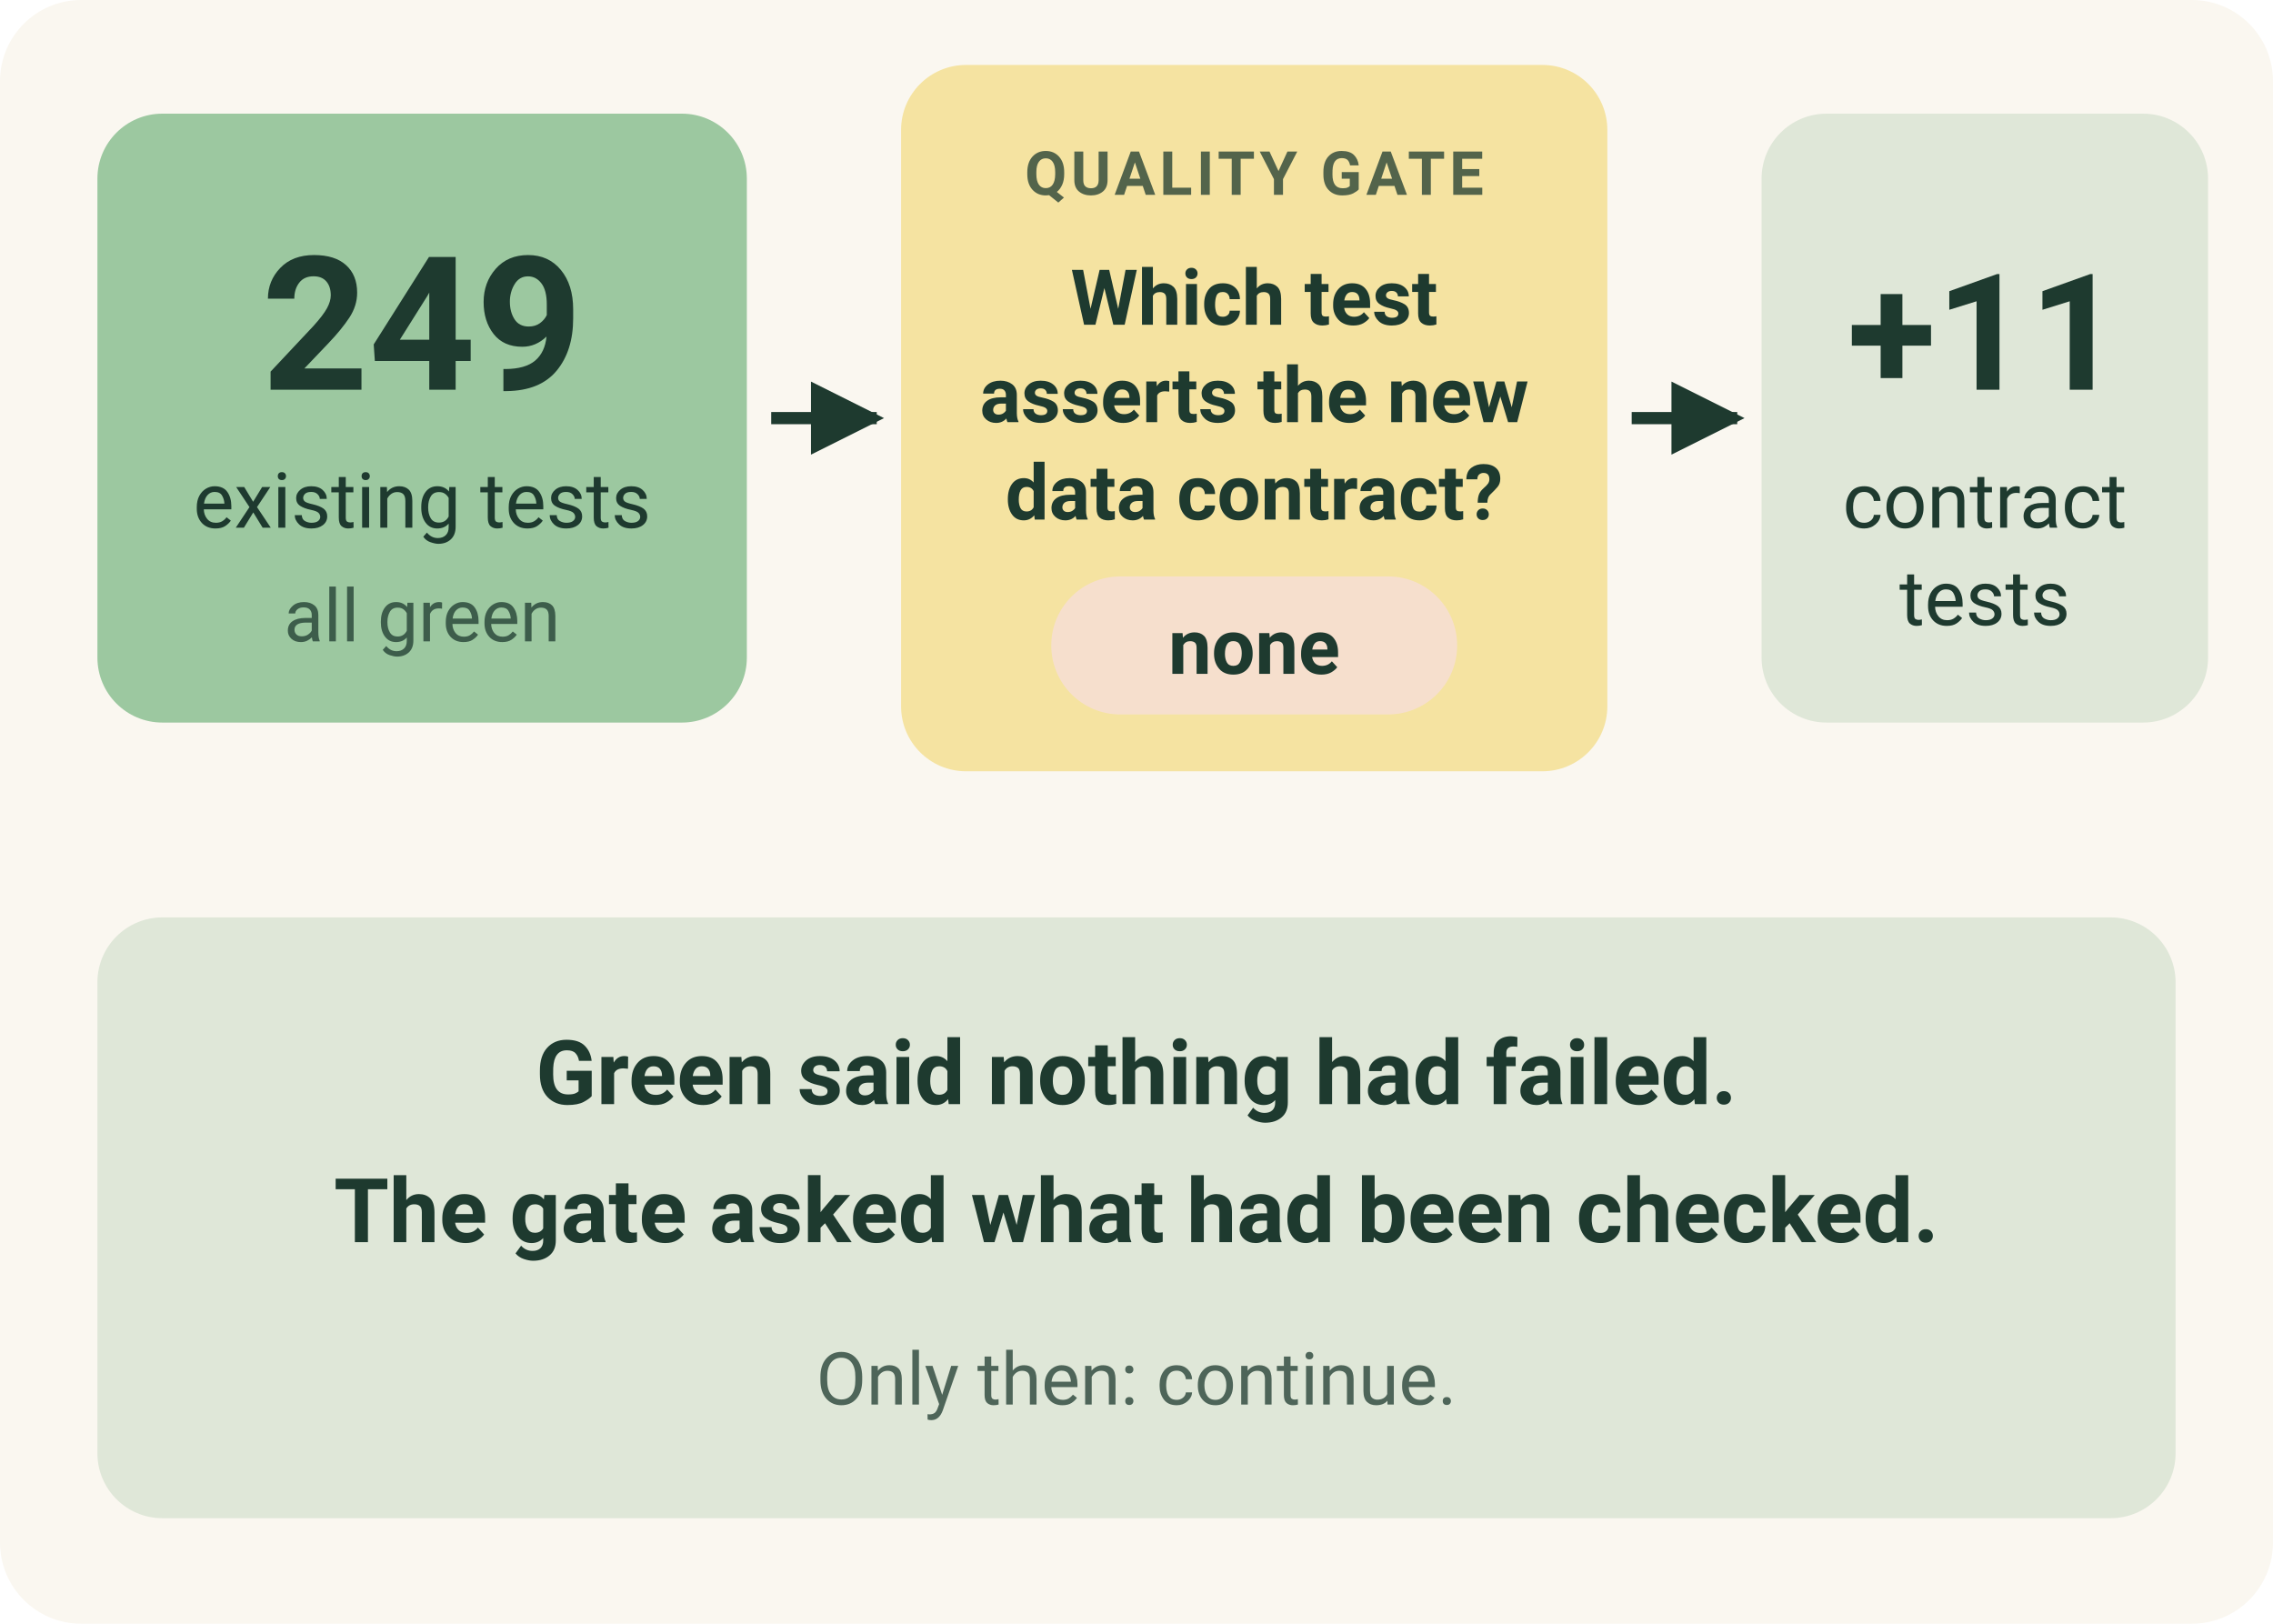
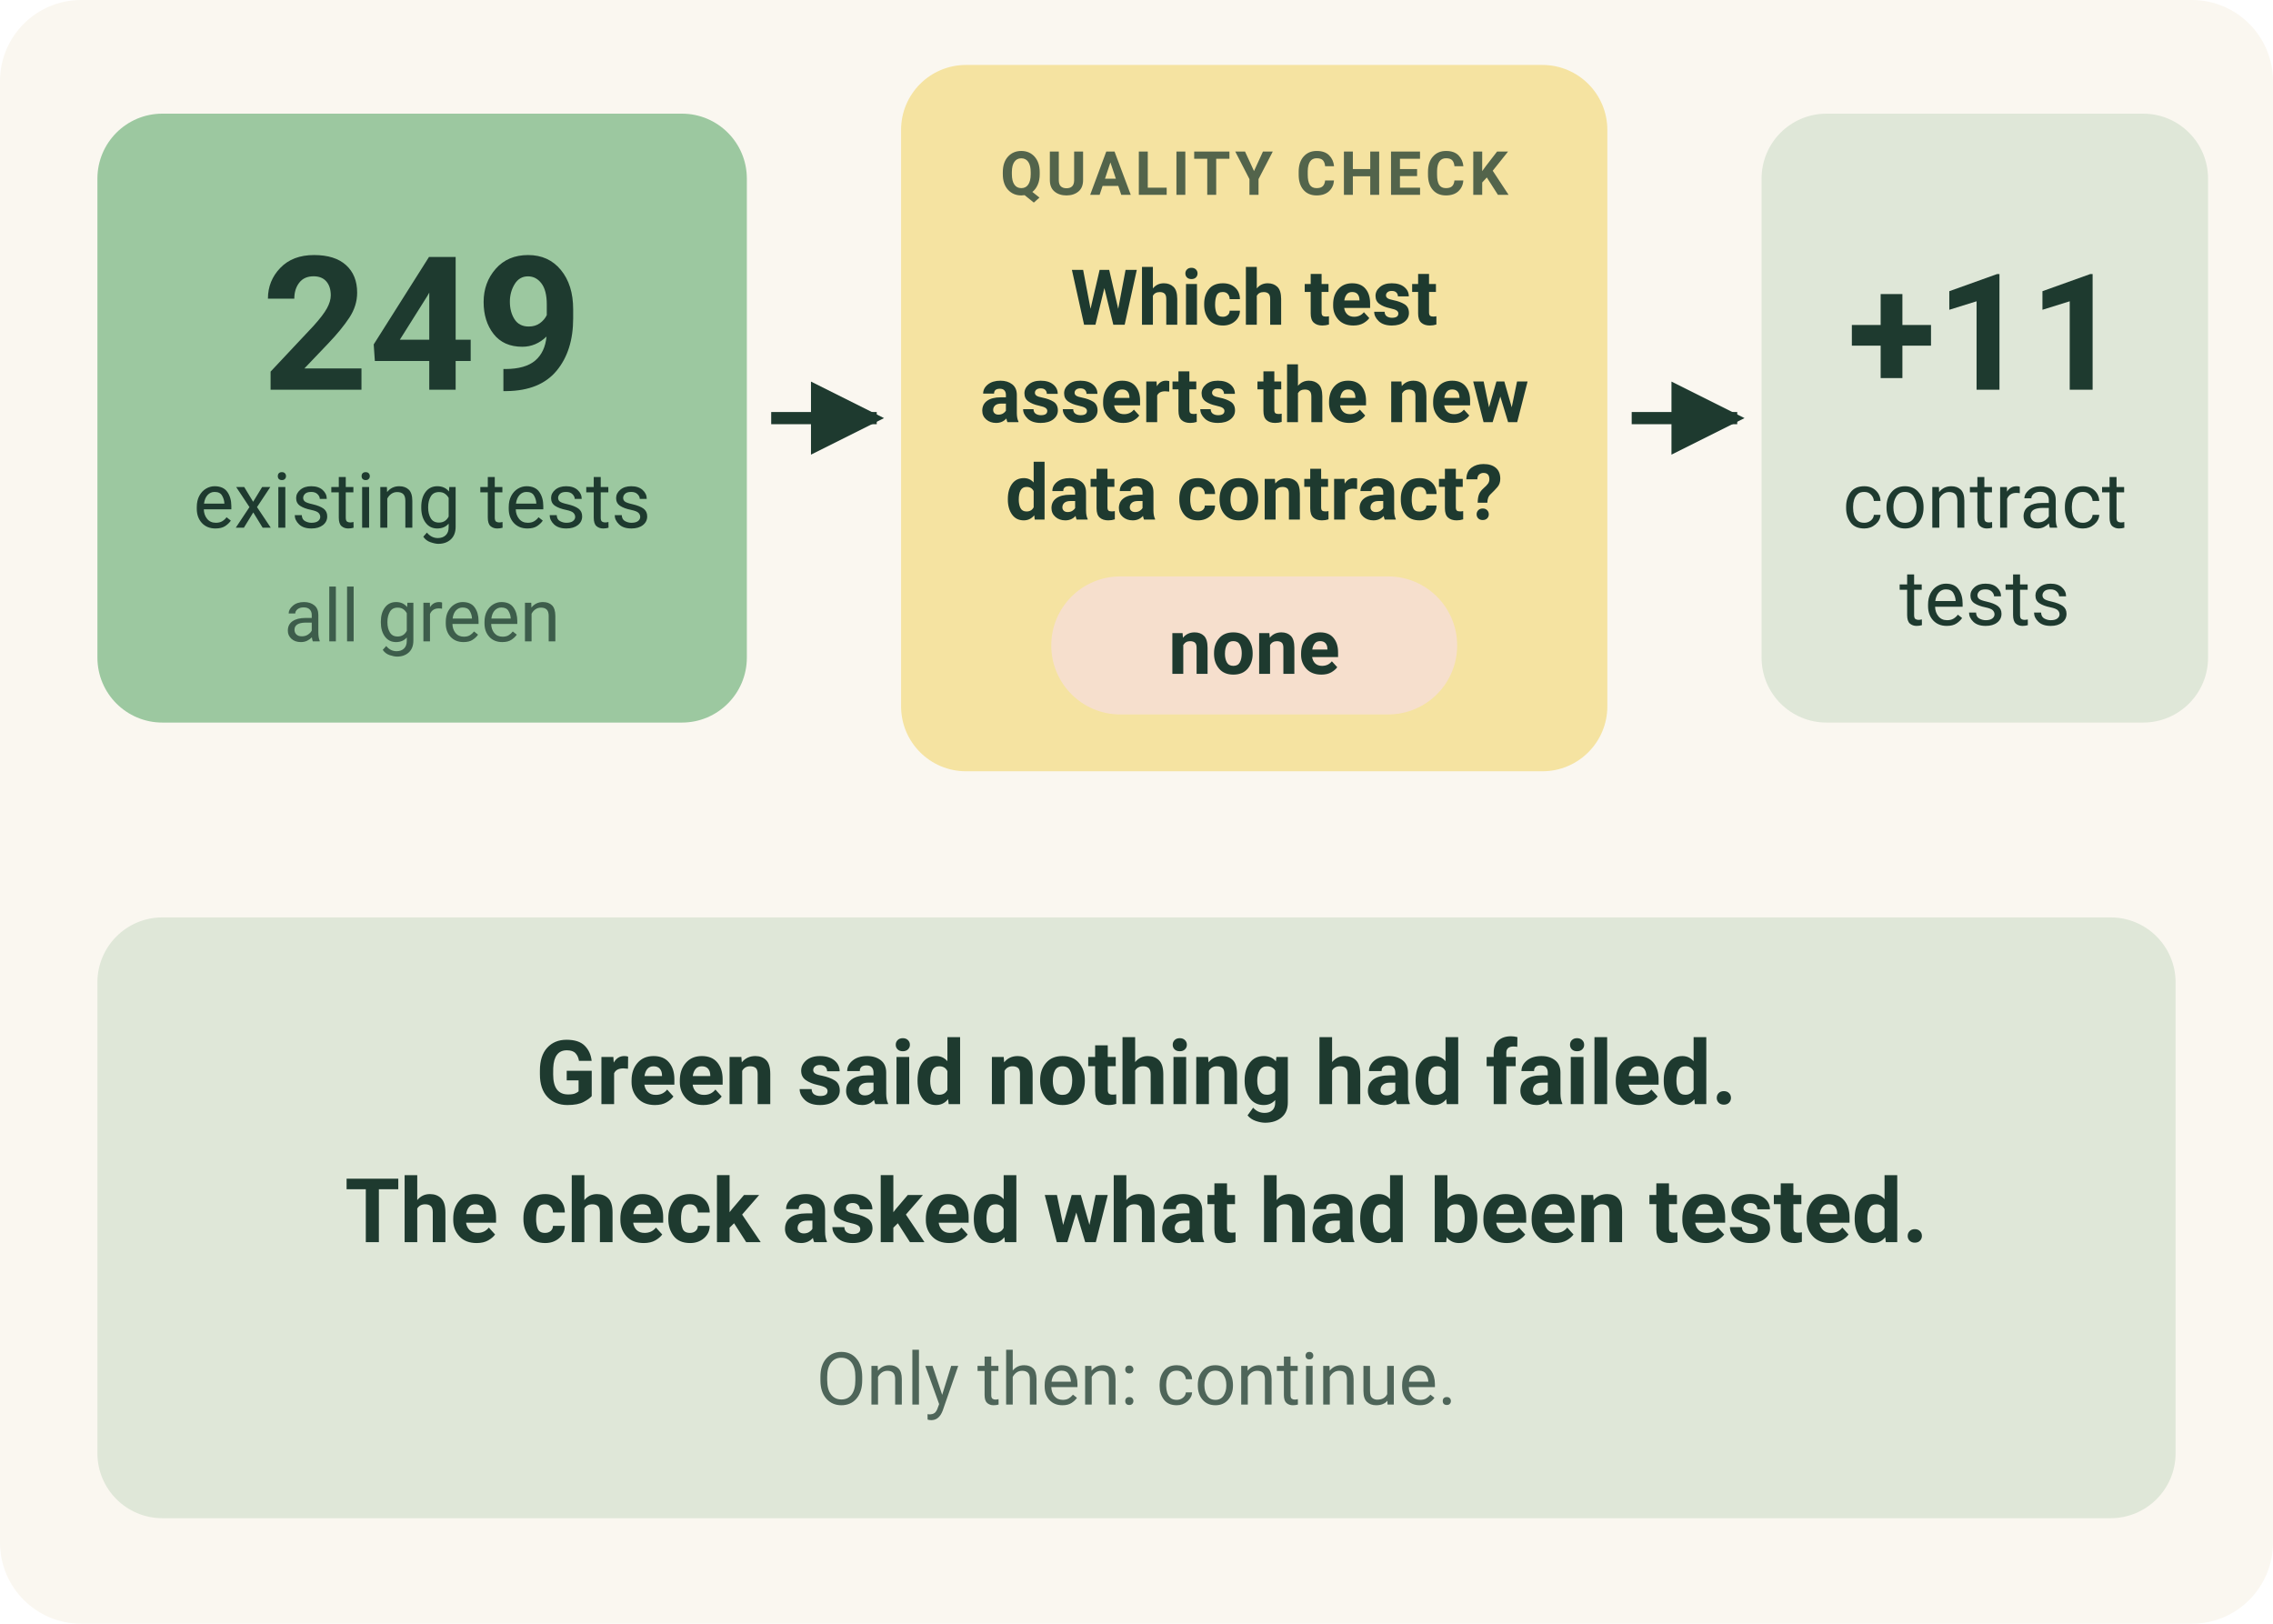
<svg xmlns="http://www.w3.org/2000/svg" viewBox="0 0 560 400" role="img" aria-labelledby="t">
  <style>
    .bg { fill: #faf7f0; }
    .ink { fill: #1e3a2f; }
    .soft { fill: #1e3a2f; opacity: 0.75; }
    .line { stroke: #1e3a2f; }
    .green { fill: #9cc8a0; }
    .gate { fill: #f5e3a1; }
    .warn { fill: #f6dfcd; }
    .sage { fill: #dfe7d8; }
    text { font-family: system-ui, -apple-system, 'Segoe UI', Roboto, sans-serif; }
    @media (prefers-color-scheme: dark) {
      .bg { fill: #1c1b18; }
      .ink, .soft { fill: #efe9dd; }
      .line { stroke: #efe9dd; }
      .green { fill: #2f4a37; }
      .gate { fill: #3a3320; }
      .warn { fill: #4a3426; }
      .sage { fill: #27322b; }
    }
  </style>
  <defs>
    <marker id="arrow" viewBox="0 0 10 10" refX="9" refY="5" markerWidth="6" markerHeight="6" orient="auto">
      <path d="M0 0 L10 5 L0 10 z" class="ink" />
    </marker>
  </defs>
  <rect class="bg" width="560" height="400" rx="20" />
  <rect class="green" x="24" y="28" width="160" height="150" rx="16" />
  <text class="ink" x="104" y="96" text-anchor="middle" font-size="46" font-weight="700">249</text>
  <text class="ink" x="104" y="130" text-anchor="middle" font-size="19">existing tests</text>
  <text class="soft" x="104" y="158" text-anchor="middle" font-size="18">all green</text>
  <line class="line" x1="190" y1="103" x2="216" y2="103" stroke-width="3" marker-end="url(#arrow)" />
  <rect class="gate" x="222" y="16" width="174" height="174" rx="16" />
-   <text class="soft" x="309" y="48" text-anchor="middle" font-size="15" font-weight="600" letter-spacing="1">QUALITY GATE</text>
+   <text class="soft" x="309" y="48" text-anchor="middle" font-size="15" font-weight="600" letter-spacing="1">QUALITY CHECK</text>
  <text class="ink" x="309" y="80" text-anchor="middle" font-size="19" font-weight="600">Which test</text>
  <text class="ink" x="309" y="104" text-anchor="middle" font-size="19" font-weight="600">asserts the new</text>
  <text class="ink" x="309" y="128" text-anchor="middle" font-size="19" font-weight="600">data contract?</text>
  <rect class="warn" x="259" y="142" width="100" height="34" rx="17" />
  <text class="ink" x="309" y="166" text-anchor="middle" font-size="19" font-weight="700">none</text>
  <line class="line" x1="402" y1="103" x2="428" y2="103" stroke-width="3" marker-end="url(#arrow)" />
  <rect class="sage" x="434" y="28" width="110" height="150" rx="16" />
  <text class="ink" x="489" y="96" text-anchor="middle" font-size="40" font-weight="700">+11</text>
  <text class="ink" x="489" y="130" text-anchor="middle" font-size="19">contract</text>
  <text class="ink" x="489" y="154" text-anchor="middle" font-size="19">tests</text>
  <rect class="sage" x="24" y="226" width="512" height="148" rx="16" />
  <text class="ink" x="280" y="272" text-anchor="middle" font-size="22" font-weight="700">Green said nothing had failed.</text>
-   <text class="ink" x="280" y="306" text-anchor="middle" font-size="22" font-weight="700">The gate asked what had been checked.</text>
+   <text class="ink" x="280" y="306" text-anchor="middle" font-size="22" font-weight="700">The check asked what had been tested.</text>
  <text class="soft" x="280" y="346" text-anchor="middle" font-size="18">Only then: continue.</text>
</svg>
